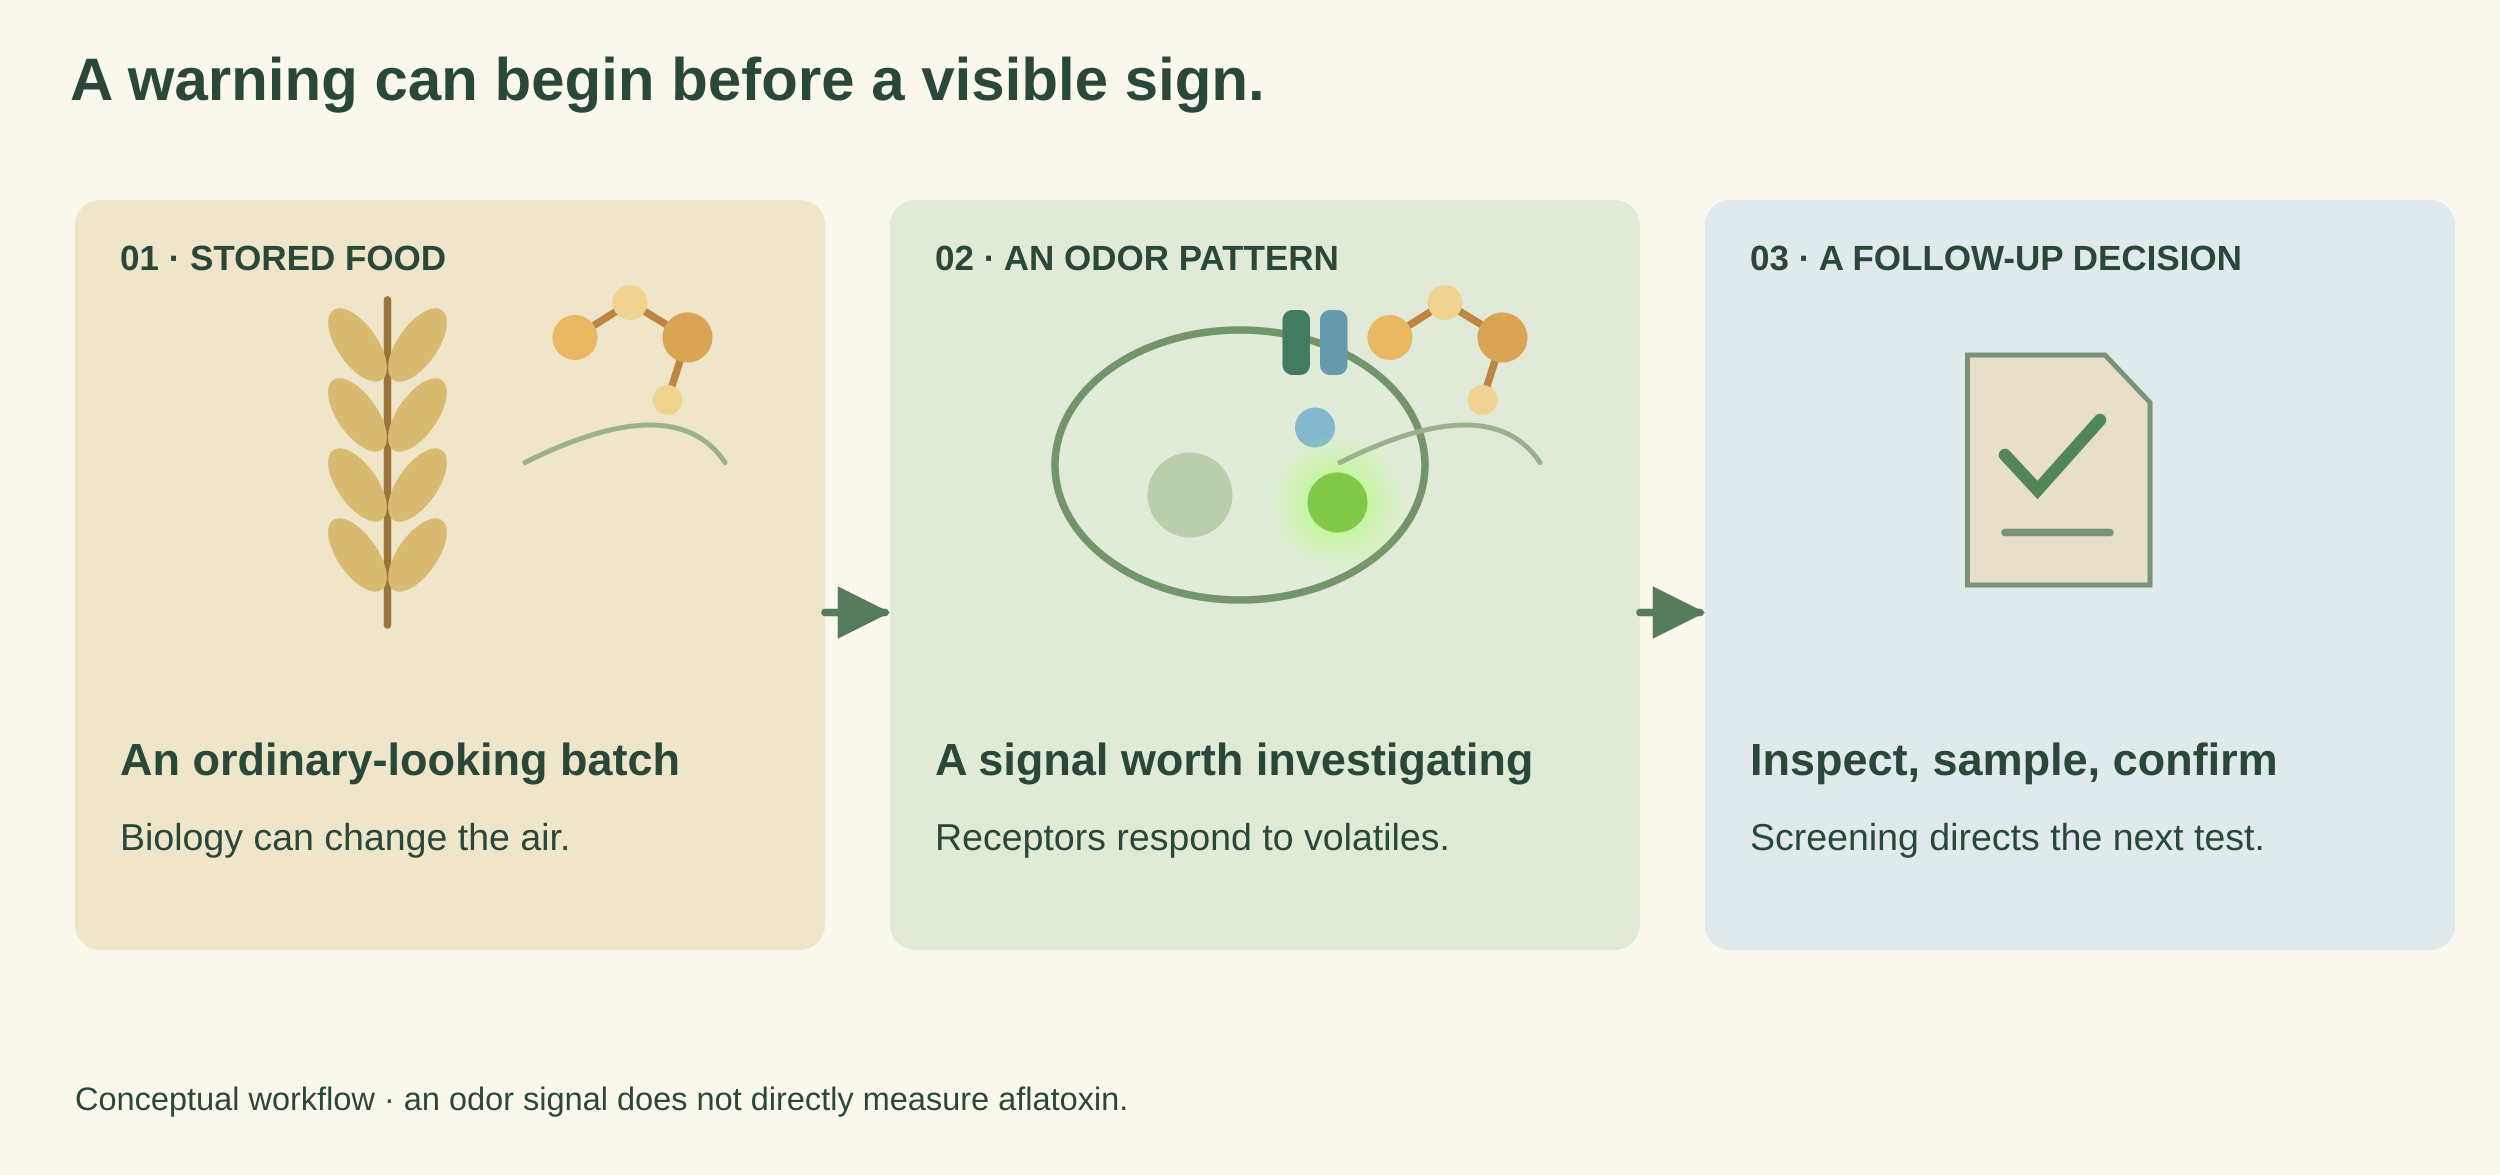
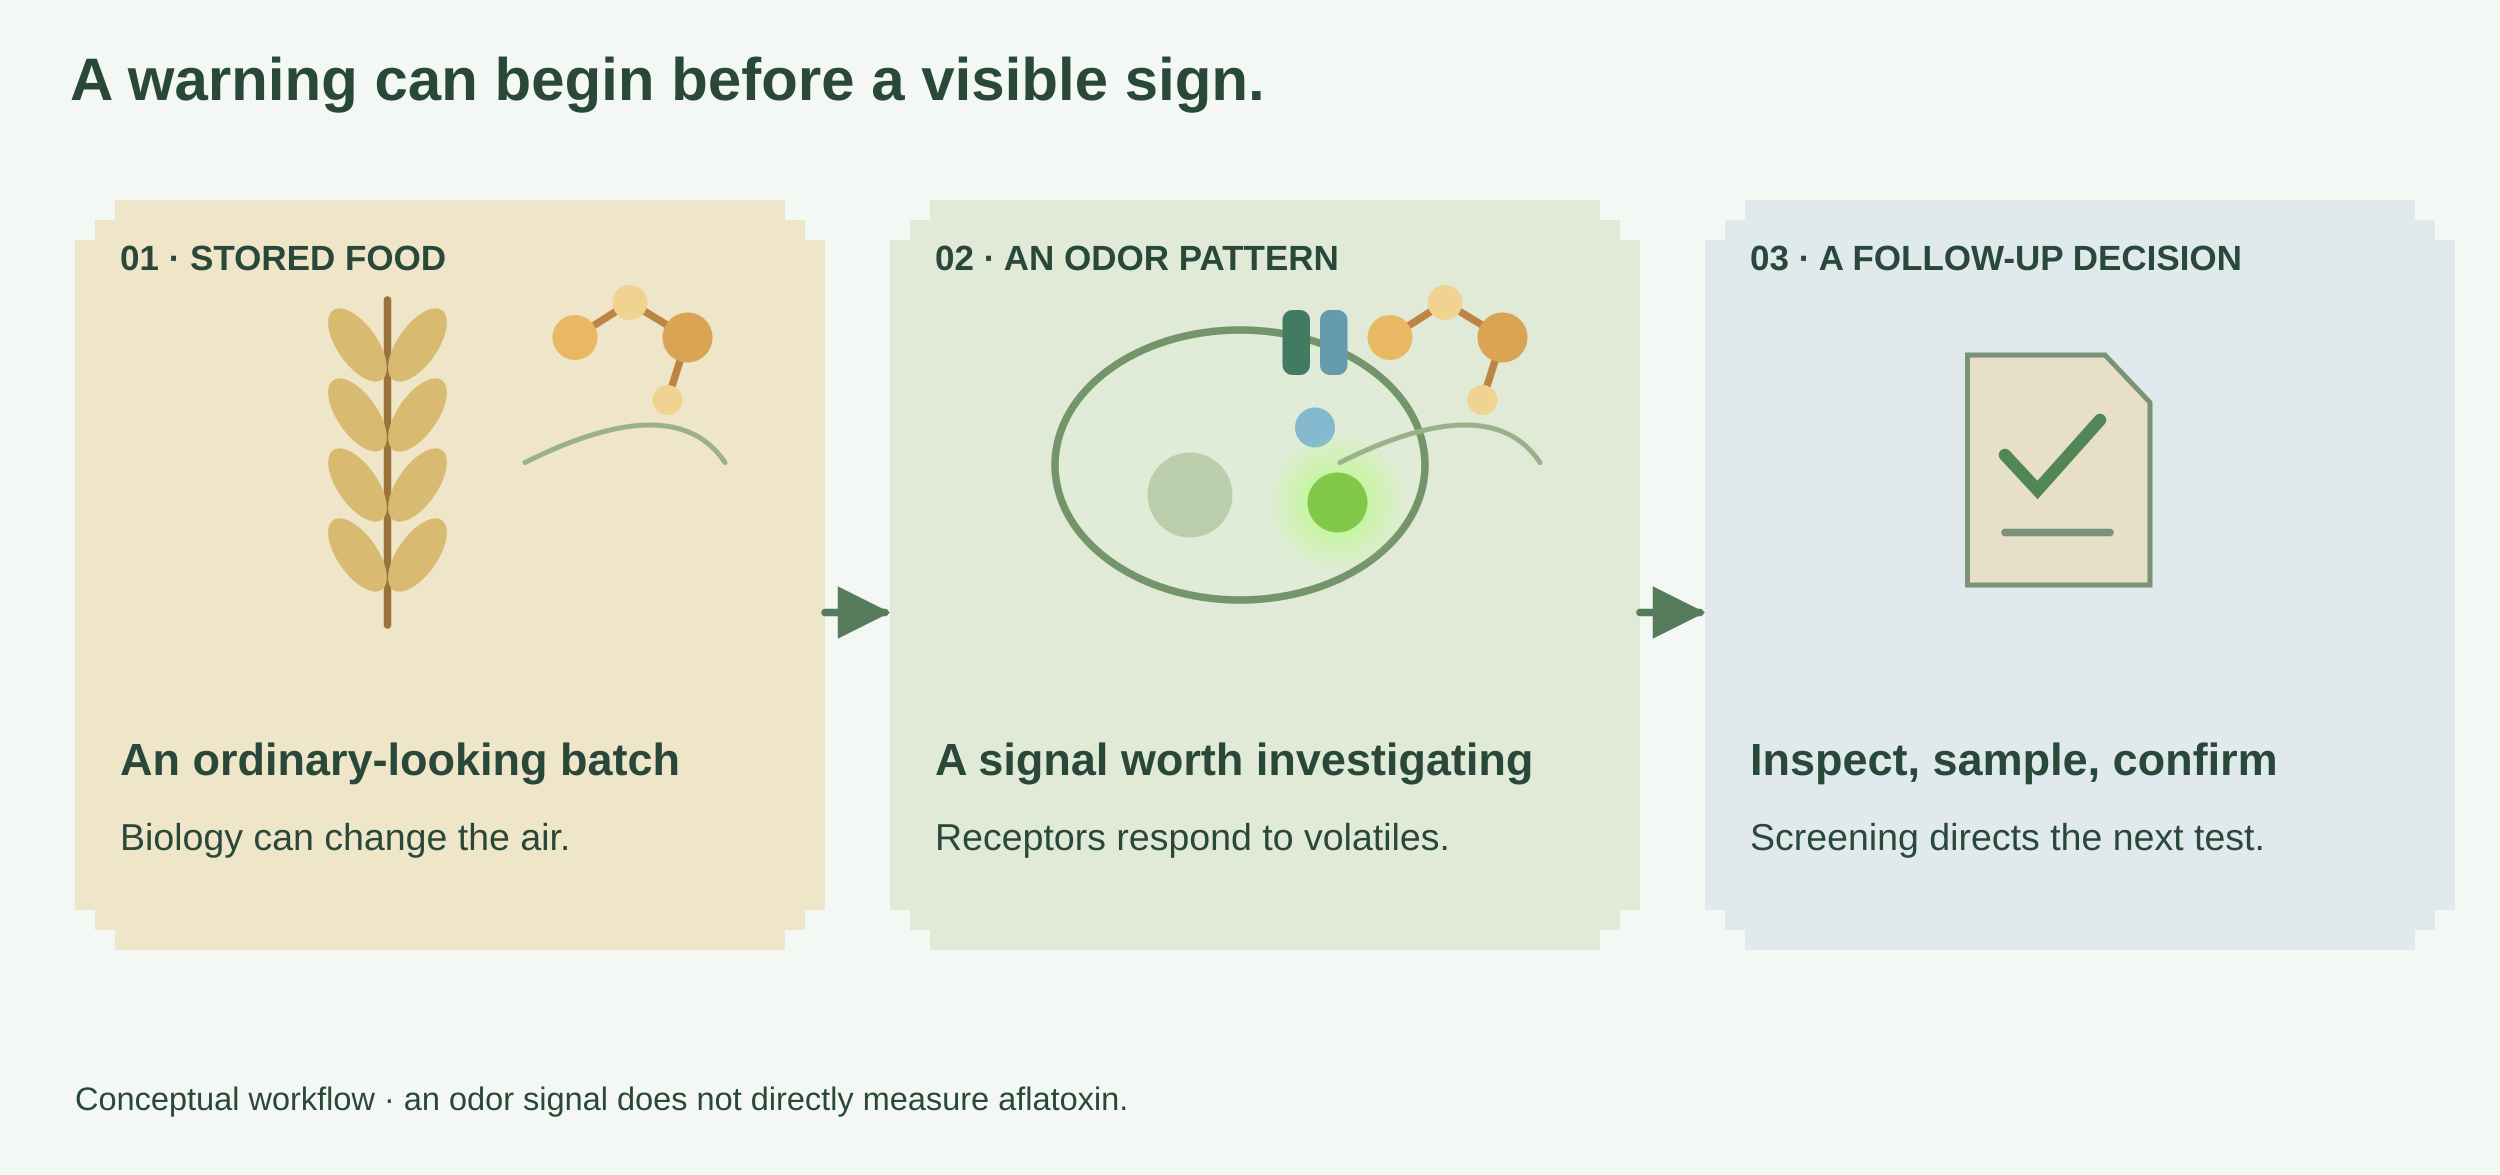
<svg xmlns="http://www.w3.org/2000/svg" viewBox="0 0 1000 470" role="img" aria-label="Food appearance, an odor response, and confirmatory follow-up">
  <defs>
    <marker id="arrow" viewBox="0 0 10 10" refX="9" refY="5" markerWidth="7" markerHeight="7" orient="auto-start-reverse">
      <path d="M0 0 10 5 0 10Z" fill="#577c5c" />
    </marker>
    <radialGradient id="glow">
      <stop stop-color="#a5ff65" stop-opacity=".8" />
      <stop offset="1" stop-color="#adff65" stop-opacity="0" />
    </radialGradient>
  </defs>
  <g font-family="Arial,sans-serif">
-     <rect width="1000" height="470" fill="#faf8ed" />
+     <rect width="1000" height="470" fill="#f4f8f4" />
    <text x="28" y="40" font-size="24" fill="#29483a" font-weight="700">A warning can begin before a visible sign.</text>
    <g transform="translate(30 80)">
-       <rect width="300" height="300" rx="10" fill="#efe5c9" />
+       <path d="M16 0H284V8H292V16H300V284H292V292H284V300H16V292H8V284H0V16H8V8H16Z" fill="#efe5c9" />
      <text x="18" y="28" font-size="14" fill="#29483a" font-weight="700">01 · STORED FOOD</text>
      <g transform="translate(125 100)">
        <path d="M0 70V-60" fill="none" stroke="#9a743b" stroke-width="3" stroke-linecap="round" />
        <ellipse cx="-12" cy="-42" rx="8" ry="17" fill="#d8ba70" transform="rotate(-35 -12 -42)" />
        <ellipse cx="12" cy="-42" rx="8" ry="17" fill="#d8ba70" transform="rotate(35 12 -42)" />
        <ellipse cx="-12" cy="-14" rx="8" ry="17" fill="#d8ba70" transform="rotate(-35 -12 -14)" />
        <ellipse cx="12" cy="-14" rx="8" ry="17" fill="#d8ba70" transform="rotate(35 12 -14)" />
        <ellipse cx="-12" cy="14" rx="8" ry="17" fill="#d8ba70" transform="rotate(-35 -12 14)" />
        <ellipse cx="12" cy="14" rx="8" ry="17" fill="#d8ba70" transform="rotate(35 12 14)" />
        <ellipse cx="-12" cy="42" rx="8" ry="17" fill="#d8ba70" transform="rotate(-35 -12 42)" />
        <ellipse cx="12" cy="42" rx="8" ry="17" fill="#d8ba70" transform="rotate(35 12 42)" />
      </g>
      <g transform="translate(200 55)">
        <path d="M0 0 22 -14 45 0 37 25" fill="none" stroke="#bc8543" stroke-width="3" stroke-linecap="round" />
        <circle r="9" fill="#e9b862" />
        <circle cx="22" cy="-14" r="7" fill="#f0d391" />
        <circle cx="45" r="10" fill="#d9a454" />
        <circle cx="37" cy="25" r="6" fill="#f0d391" />
      </g>
      <path d="M180 105Q240 75 260 105" fill="none" stroke="#9ab18b" stroke-width="2" stroke-linecap="round" />
      <text x="18" y="230" font-size="18" fill="#29483a" font-weight="700">An ordinary-looking batch</text>
      <text x="18" y="260" font-size="15" fill="#29483a" font-weight="400">Biology can change the air.</text>
    </g>
    <path d="M330 245h24" fill="none" stroke="#577c5c" stroke-width="3" stroke-linecap="round" marker-end="url(#arrow)" />
    <g transform="translate(356 80)">
-       <rect width="300" height="300" rx="10" fill="#e0ead7" />
+       <path d="M16 0H284V8H292V16H300V284H292V292H284V300H16V292H8V284H0V16H8V8H16Z" fill="#e0ead7" />
      <text x="18" y="28" font-size="14" fill="#29483a" font-weight="700">02 · AN ODOR PATTERN</text>
      <g transform="translate(140 106)">
        <ellipse rx="74" ry="54" fill="#e0ecd7" stroke="#74946a" stroke-width="3" />
        <circle cx="-20" cy="12" r="17" fill="#bbceab" />
        <rect x="17" y="-62" width="11" height="26" rx="4" fill="#437b62" />
        <rect x="32" y="-62" width="11" height="26" rx="4" fill="#659bac" />
        <circle cx="30" cy="-15" r="8" fill="#83b8cf" />
        <circle cx="39" cy="15" r="28" fill="url(#glow)" />
        <circle cx="39" cy="15" r="12" fill="#81c848" />
      </g>
      <g transform="translate(200 55)">
        <path d="M0 0 22 -14 45 0 37 25" fill="none" stroke="#bc8543" stroke-width="3" stroke-linecap="round" />
        <circle r="9" fill="#e9b862" />
        <circle cx="22" cy="-14" r="7" fill="#f0d391" />
        <circle cx="45" r="10" fill="#d9a454" />
        <circle cx="37" cy="25" r="6" fill="#f0d391" />
      </g>
      <path d="M180 105Q240 75 260 105" fill="none" stroke="#9ab18b" stroke-width="2" stroke-linecap="round" />
      <text x="18" y="230" font-size="18" fill="#29483a" font-weight="700">A signal worth investigating</text>
      <text x="18" y="260" font-size="15" fill="#29483a" font-weight="400">Receptors respond to volatiles.</text>
    </g>
    <path d="M656 245h24" fill="none" stroke="#577c5c" stroke-width="3" stroke-linecap="round" marker-end="url(#arrow)" />
    <g transform="translate(682 80)">
-       <rect width="300" height="300" rx="10" fill="#e0e9ec" />
+       <path d="M16 0H284V8H292V16H300V284H292V292H284V300H16V292H8V284H0V16H8V8H16Z" fill="#e0e9ec" />
      <text x="18" y="28" font-size="14" fill="#29483a" font-weight="700">03 · A FOLLOW-UP DECISION</text>
      <g transform="translate(140 108)">
        <path d="M-35-46H20L38-27V46H-35Z" fill="#e7dfc8" stroke="#799378" stroke-width="2" />
        <path d="M-20-6 -7 8 18-20" fill="none" stroke="#528657" stroke-width="5" stroke-linecap="round" />
        <path d="M-20 25H22" fill="none" stroke="#799378" stroke-width="3" stroke-linecap="round" />
      </g>
      <text x="18" y="230" font-size="18" fill="#29483a" font-weight="700">Inspect, sample, confirm</text>
      <text x="18" y="260" font-size="15" fill="#29483a" font-weight="400">Screening directs the next test.</text>
    </g>
    <text x="30" y="444" font-size="13" fill="#29483a" font-weight="400">Conceptual workflow · an odor signal does not directly measure aflatoxin.</text>
  </g>
</svg>
